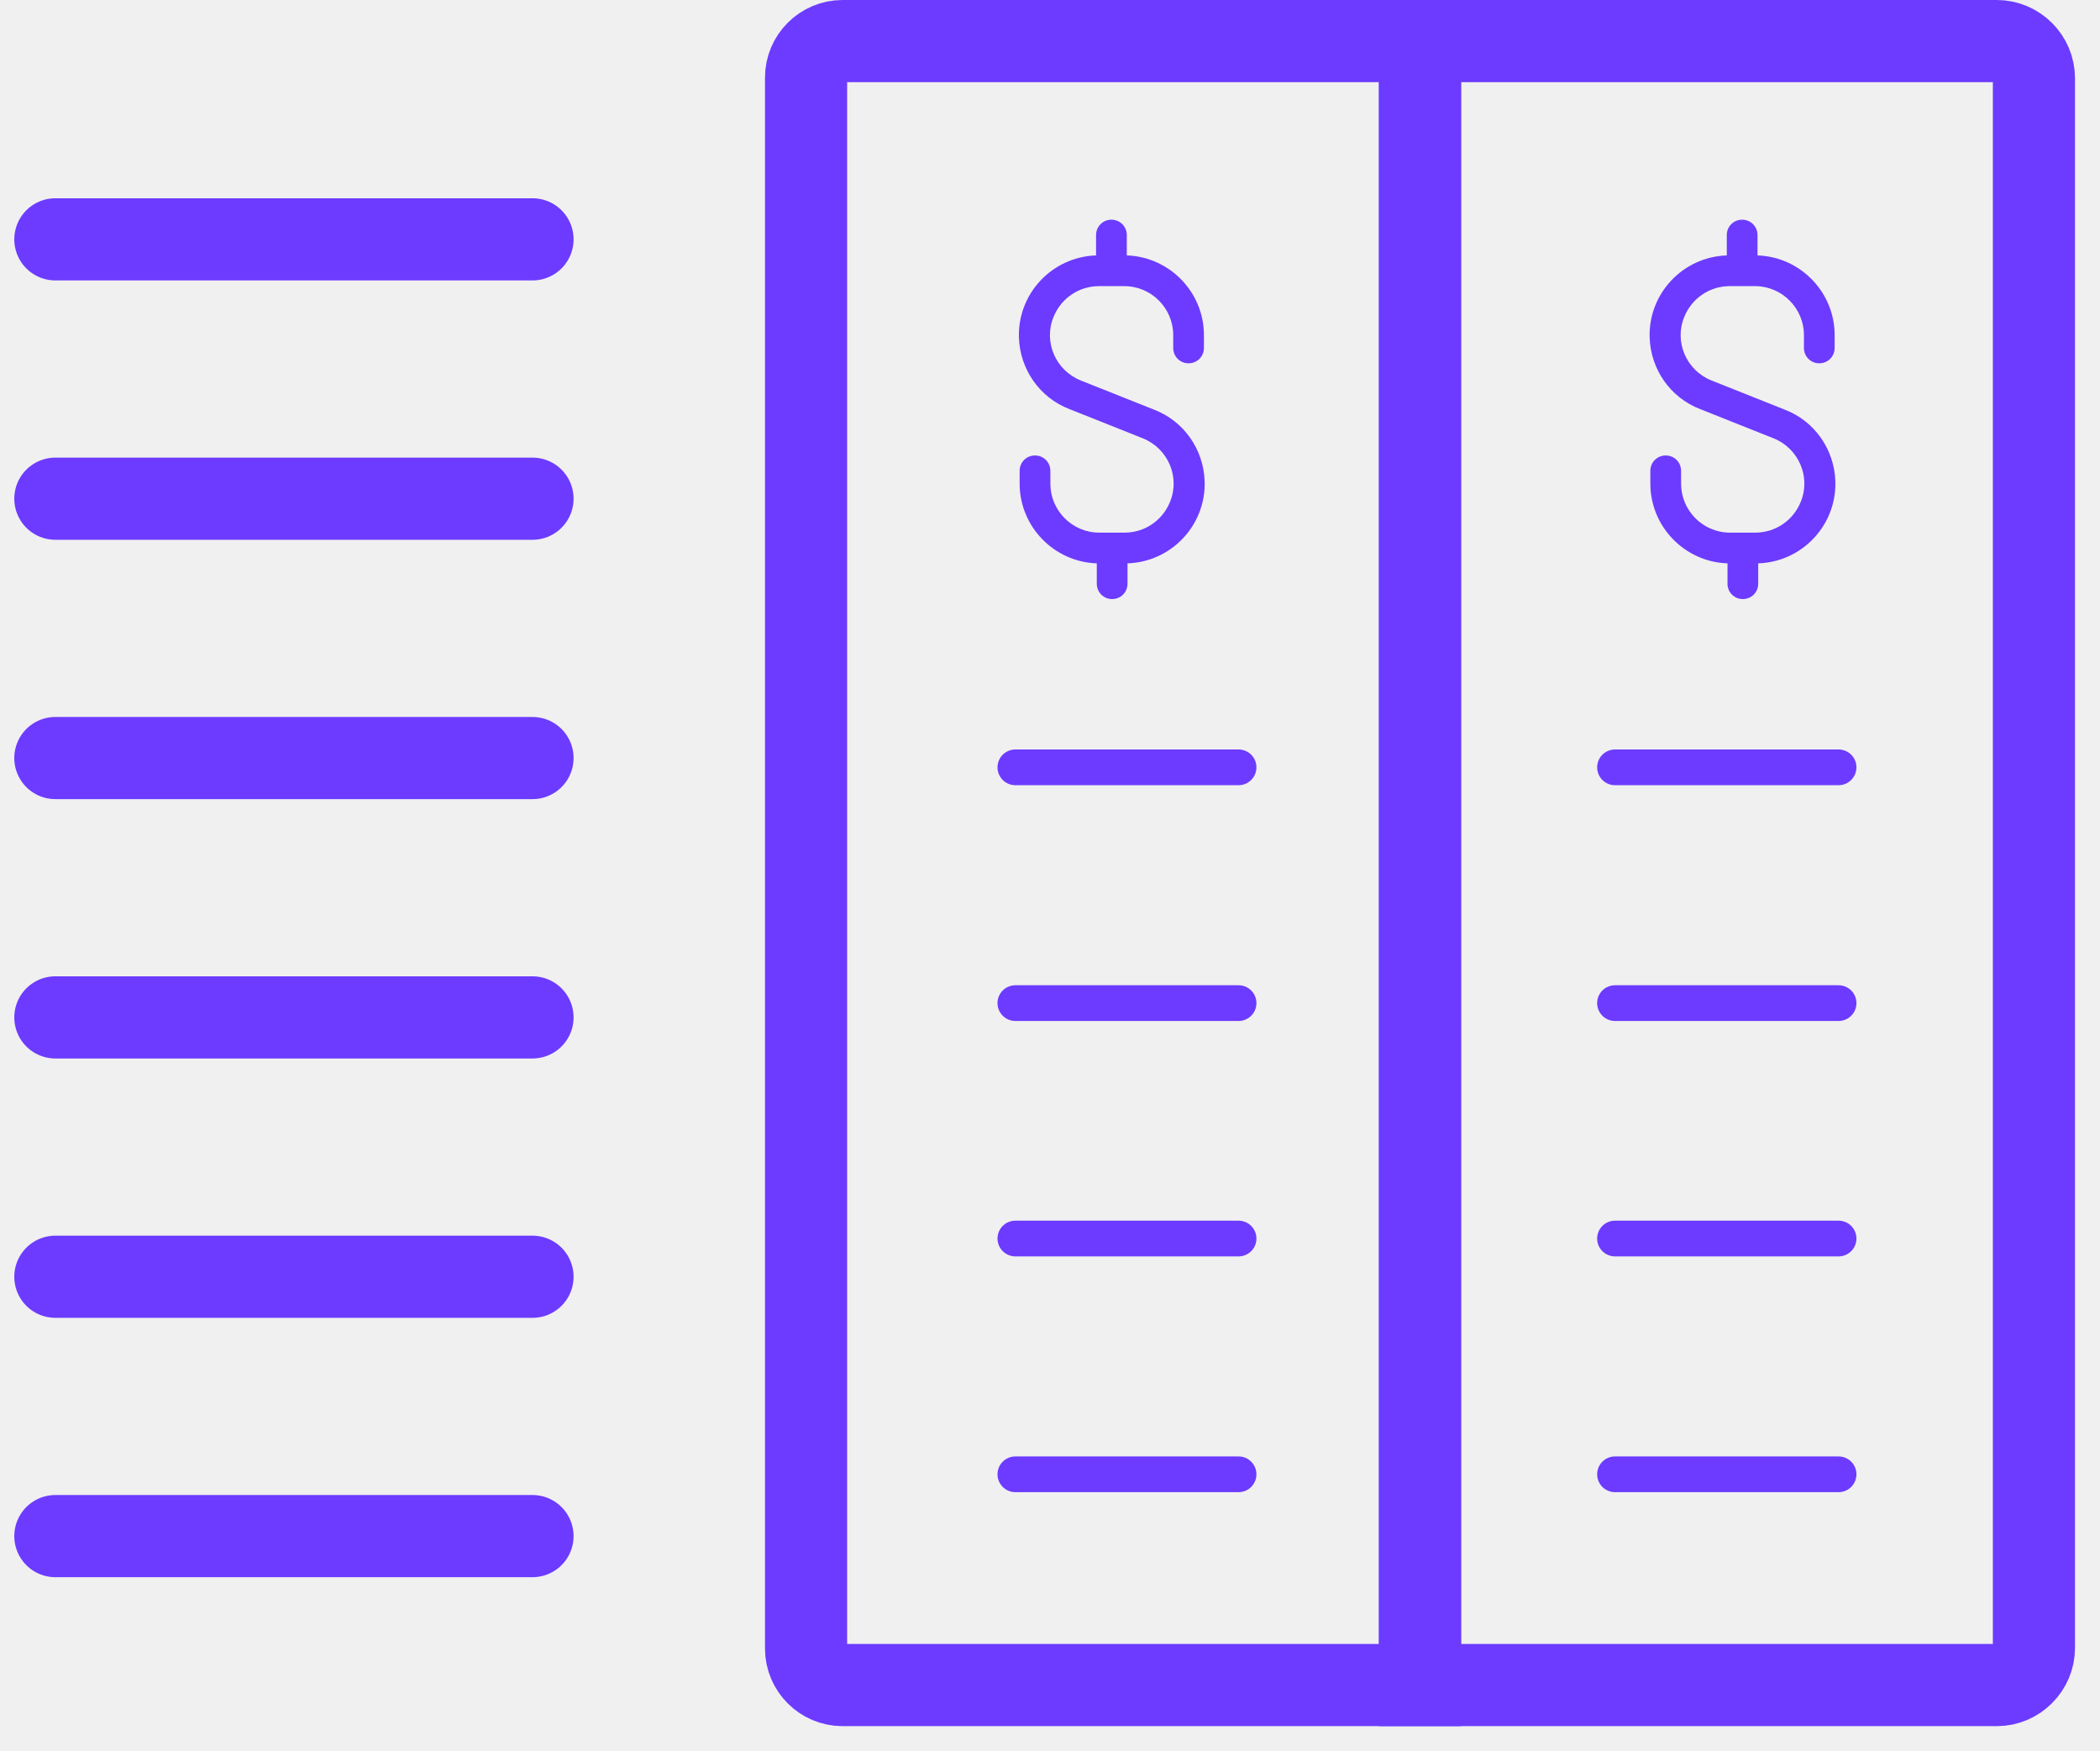
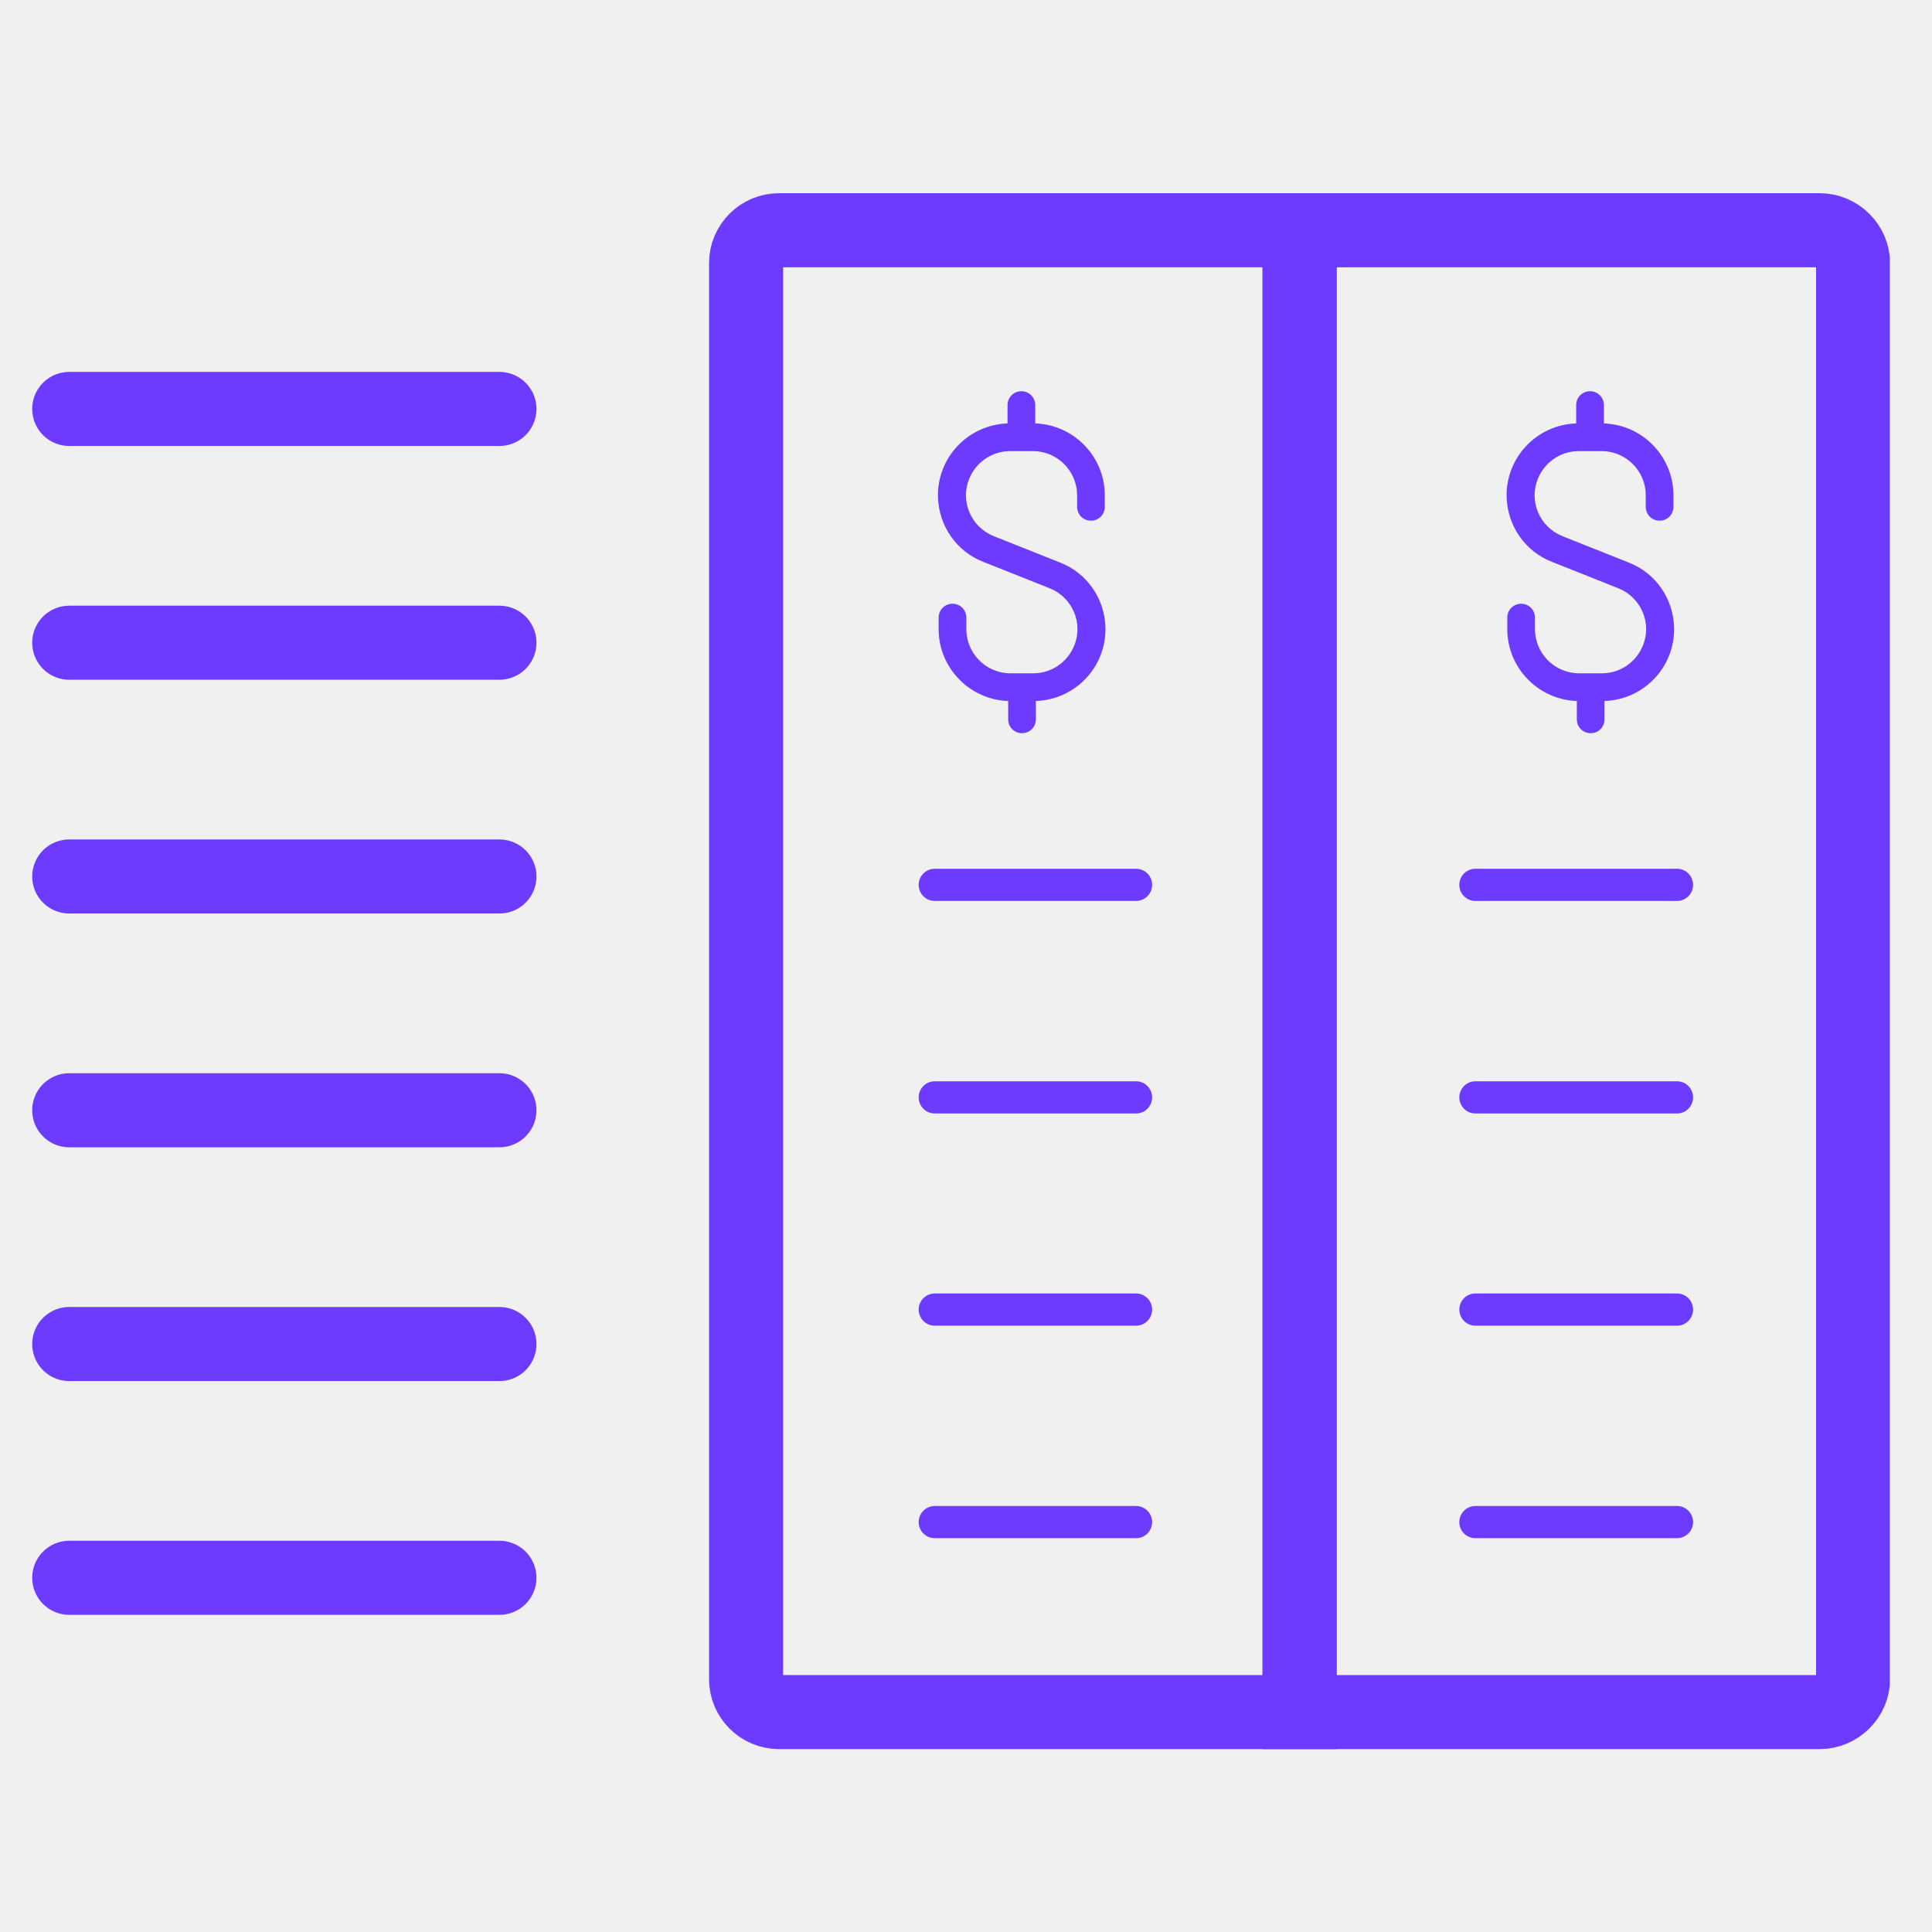
- <svg xmlns="http://www.w3.org/2000/svg" width="24" height="20" viewBox="0 0 58 49" fill="none">
-   <g clipPath="url(#clip0_326_27)">
-     <path d="M39.36 1.15H55.51C56.08 1.15 56.55 1.62 56.55 2.19V46.13C56.55 46.7 56.08 47.17 55.51 47.17H39.36V1.15Z" stroke="#6C3BFF" stroke-width="2.3" stroke-miterlimit="10" fill="none" />
-     <path d="M23.19 1.15H39.36V47.17H23.19C22.63 47.17 22.17 46.71 22.17 46.15V2.17C22.17 1.61 22.63 1.15 23.19 1.15Z" stroke="#6C3BFF" stroke-width="2.3" stroke-miterlimit="10" fill="none" />
-     <path d="M1.15 6.7H14.51" stroke="#6C3BFF" stroke-width="2.3" stroke-miterlimit="10" stroke-linecap="round" />
-     <path d="M1.15 13.96H14.51" stroke="#6C3BFF" stroke-width="2.3" stroke-miterlimit="10" stroke-linecap="round" />
-     <path d="M1.15 21.22H14.51" stroke="#6C3BFF" stroke-width="2.3" stroke-miterlimit="10" stroke-linecap="round" />
-     <path d="M1.15 28.48H14.51" stroke="#6C3BFF" stroke-width="2.3" stroke-miterlimit="10" stroke-linecap="round" />
-     <path d="M1.15 35.74H14.51" stroke="#6C3BFF" stroke-width="2.3" stroke-miterlimit="10" stroke-linecap="round" />
-     <path d="M1.15 43H14.51" stroke="#6C3BFF" stroke-width="2.3" stroke-miterlimit="10" stroke-linecap="round" />
-     <path d="M28.03 21.48H34.28" stroke="#6C3BFF" stroke-miterlimit="10" stroke-linecap="round" />
-     <path d="M28.03 28.08H34.28" stroke="#6C3BFF" stroke-miterlimit="10" stroke-linecap="round" />
-     <path d="M28.03 34.67H34.28" stroke="#6C3BFF" stroke-miterlimit="10" stroke-linecap="round" />
-     <path d="M28.03 41.27H34.28" stroke="#6C3BFF" stroke-miterlimit="10" stroke-linecap="round" />
-     <path d="M44.82 21.48H51.08" stroke="#6C3BFF" stroke-miterlimit="10" stroke-linecap="round" />
-     <path d="M44.82 28.08H51.08" stroke="#6C3BFF" stroke-miterlimit="10" stroke-linecap="round" />
-     <path d="M44.82 34.67H51.08" stroke="#6C3BFF" stroke-miterlimit="10" stroke-linecap="round" />
-     <path d="M44.82 41.27H51.08" stroke="#6C3BFF" stroke-miterlimit="10" stroke-linecap="round" />
-     <path d="M50.54 10.17C50.78 10.17 50.97 9.98 50.97 9.74V9.38C50.97 8.18 50.01 7.19 48.81 7.15V6.58C48.81 6.34 48.62 6.15 48.38 6.15C48.14 6.15 47.95 6.34 47.95 6.58V7.15C46.72 7.19 45.75 8.22 45.79 9.45C45.82 10.34 46.37 11.13 47.2 11.45L49.26 12.27C49.96 12.55 50.31 13.35 50.02 14.05C49.81 14.57 49.31 14.91 48.75 14.91H48.04C47.28 14.91 46.67 14.29 46.67 13.54V13.18C46.67 12.94 46.48 12.75 46.24 12.75C46 12.75 45.81 12.94 45.81 13.18V13.54C45.81 14.74 46.77 15.73 47.97 15.77V16.34C47.97 16.58 48.16 16.77 48.4 16.77C48.64 16.77 48.83 16.58 48.83 16.34V15.77C50.06 15.73 51.03 14.7 50.99 13.47C50.96 12.58 50.41 11.79 49.58 11.47L47.52 10.65C46.82 10.37 46.47 9.57 46.76 8.87C46.97 8.35 47.47 8.01 48.03 8.01H48.74C49.5 8.01 50.11 8.63 50.11 9.38V9.74C50.11 9.98 50.3 10.17 50.54 10.17Z" fill="#6C3BFF" />
-     <path d="M32.88 10.17C33.12 10.17 33.31 9.98 33.31 9.74V9.38C33.31 8.18 32.35 7.19 31.15 7.15V6.58C31.15 6.34 30.96 6.15 30.72 6.15C30.48 6.15 30.29 6.34 30.29 6.58V7.15C29.06 7.19 28.09 8.22 28.13 9.45C28.16 10.34 28.71 11.13 29.54 11.45L31.6 12.27C32.3 12.55 32.65 13.35 32.36 14.05C32.15 14.57 31.65 14.91 31.09 14.91H30.38C29.62 14.91 29.01 14.29 29.01 13.54V13.18C29.01 12.94 28.82 12.75 28.58 12.75C28.34 12.75 28.15 12.94 28.15 13.18V13.54C28.15 14.74 29.11 15.73 30.31 15.77V16.34C30.31 16.58 30.5 16.77 30.74 16.77C30.98 16.77 31.17 16.58 31.17 16.34V15.77C32.4 15.73 33.37 14.7 33.33 13.47C33.3 12.58 32.75 11.79 31.92 11.47L29.86 10.65C29.16 10.37 28.81 9.57 29.1 8.87C29.31 8.35 29.81 8.01 30.37 8.01H31.08C31.84 8.01 32.45 8.63 32.45 9.38V9.74C32.45 9.98 32.64 10.17 32.88 10.17Z" fill="#6C3BFF" />
+ <svg xmlns="http://www.w3.org/2000/svg" width="60" height="60" viewBox="0 0 60 60" fill="none">
+   <g clip-path="url(#clip0_2_22491)">
+     <path d="M40.36 7.15H56.51C57.08 7.15 57.55 7.62 57.55 8.19V52.13C57.55 52.7 57.08 53.17 56.51 53.17H40.36V7.15Z" stroke="#6C3BFF" stroke-width="2.3" stroke-miterlimit="10" />
+     <path d="M24.19 7.15H40.36V53.17H24.19C23.63 53.17 23.17 52.71 23.17 52.15V8.17C23.17 7.61 23.63 7.15 24.19 7.15Z" stroke="#6C3BFF" stroke-width="2.3" stroke-miterlimit="10" />
+     <path d="M2.15 12.7H15.51" stroke="#6C3BFF" stroke-width="2.3" stroke-miterlimit="10" stroke-linecap="round" />
+     <path d="M2.15 19.96H15.51" stroke="#6C3BFF" stroke-width="2.3" stroke-miterlimit="10" stroke-linecap="round" />
+     <path d="M2.15 27.22H15.51" stroke="#6C3BFF" stroke-width="2.3" stroke-miterlimit="10" stroke-linecap="round" />
+     <path d="M2.15 34.48H15.51" stroke="#6C3BFF" stroke-width="2.3" stroke-miterlimit="10" stroke-linecap="round" />
+     <path d="M2.15 41.74H15.51" stroke="#6C3BFF" stroke-width="2.3" stroke-miterlimit="10" stroke-linecap="round" />
+     <path d="M2.15 49H15.51" stroke="#6C3BFF" stroke-width="2.3" stroke-miterlimit="10" stroke-linecap="round" />
+     <path d="M29.03 27.48H35.28" stroke="#6C3BFF" stroke-miterlimit="10" stroke-linecap="round" />
+     <path d="M29.03 34.08H35.28" stroke="#6C3BFF" stroke-miterlimit="10" stroke-linecap="round" />
+     <path d="M29.03 40.67H35.28" stroke="#6C3BFF" stroke-miterlimit="10" stroke-linecap="round" />
+     <path d="M29.03 47.27H35.28" stroke="#6C3BFF" stroke-miterlimit="10" stroke-linecap="round" />
+     <path d="M45.82 27.48H52.08" stroke="#6C3BFF" stroke-miterlimit="10" stroke-linecap="round" />
+     <path d="M45.82 34.08H52.08" stroke="#6C3BFF" stroke-miterlimit="10" stroke-linecap="round" />
+     <path d="M45.82 40.67H52.08" stroke="#6C3BFF" stroke-miterlimit="10" stroke-linecap="round" />
+     <path d="M45.82 47.27H52.08" stroke="#6C3BFF" stroke-miterlimit="10" stroke-linecap="round" />
+     <path d="M51.54 16.17C51.78 16.17 51.97 15.98 51.97 15.74V15.38C51.97 14.18 51.01 13.19 49.81 13.15V12.58C49.81 12.34 49.62 12.15 49.38 12.15C49.14 12.15 48.95 12.34 48.95 12.58V13.15C47.72 13.19 46.75 14.22 46.79 15.45C46.82 16.34 47.37 17.13 48.2 17.45L50.26 18.27C50.96 18.55 51.31 19.35 51.02 20.05C50.81 20.57 50.31 20.91 49.75 20.91H49.04C48.28 20.91 47.67 20.29 47.67 19.54V19.18C47.67 18.94 47.48 18.75 47.24 18.75C47 18.75 46.81 18.94 46.81 19.18V19.54C46.81 20.74 47.77 21.73 48.97 21.77V22.34C48.97 22.58 49.16 22.77 49.4 22.77C49.64 22.77 49.83 22.58 49.83 22.34V21.77C51.06 21.73 52.03 20.7 51.99 19.47C51.96 18.58 51.41 17.79 50.58 17.47L48.52 16.65C47.82 16.37 47.47 15.57 47.76 14.87C47.97 14.35 48.47 14.01 49.03 14.01H49.74C50.5 14.01 51.11 14.63 51.11 15.38V15.74C51.11 15.98 51.3 16.17 51.54 16.17Z" fill="#6C3BFF" />
+     <path d="M33.88 16.17C34.12 16.17 34.31 15.98 34.31 15.74V15.38C34.31 14.18 33.35 13.19 32.15 13.15V12.58C32.15 12.34 31.96 12.15 31.72 12.15C31.48 12.15 31.29 12.34 31.29 12.58V13.15C30.06 13.19 29.09 14.22 29.13 15.45C29.16 16.34 29.71 17.13 30.54 17.45L32.6 18.27C33.3 18.55 33.65 19.35 33.36 20.05C33.15 20.57 32.65 20.91 32.09 20.91H31.38C30.62 20.91 30.01 20.29 30.01 19.54V19.18C30.01 18.94 29.82 18.75 29.58 18.75C29.34 18.75 29.15 18.94 29.15 19.18V19.54C29.15 20.74 30.11 21.73 31.31 21.77V22.34C31.31 22.58 31.5 22.77 31.74 22.77C31.98 22.77 32.17 22.58 32.17 22.34V21.77C33.4 21.73 34.37 20.7 34.33 19.47C34.3 18.58 33.75 17.79 32.92 17.47L30.86 16.65C30.16 16.37 29.81 15.57 30.1 14.87C30.31 14.35 30.81 14.01 31.37 14.01H32.08C32.84 14.01 33.45 14.63 33.45 15.38V15.74C33.45 15.98 33.64 16.17 33.88 16.17Z" fill="#6C3BFF" />
  </g>
  <defs>
-     <clipPath id="clip0_326_27">
-       <rect width="57.69" height="48.32" fill="white" />
+     <clipPath id="clip0_2_22491">
+       <rect width="57.69" height="48.32" fill="white" transform="translate(1 6)" />
    </clipPath>
  </defs>
</svg>
